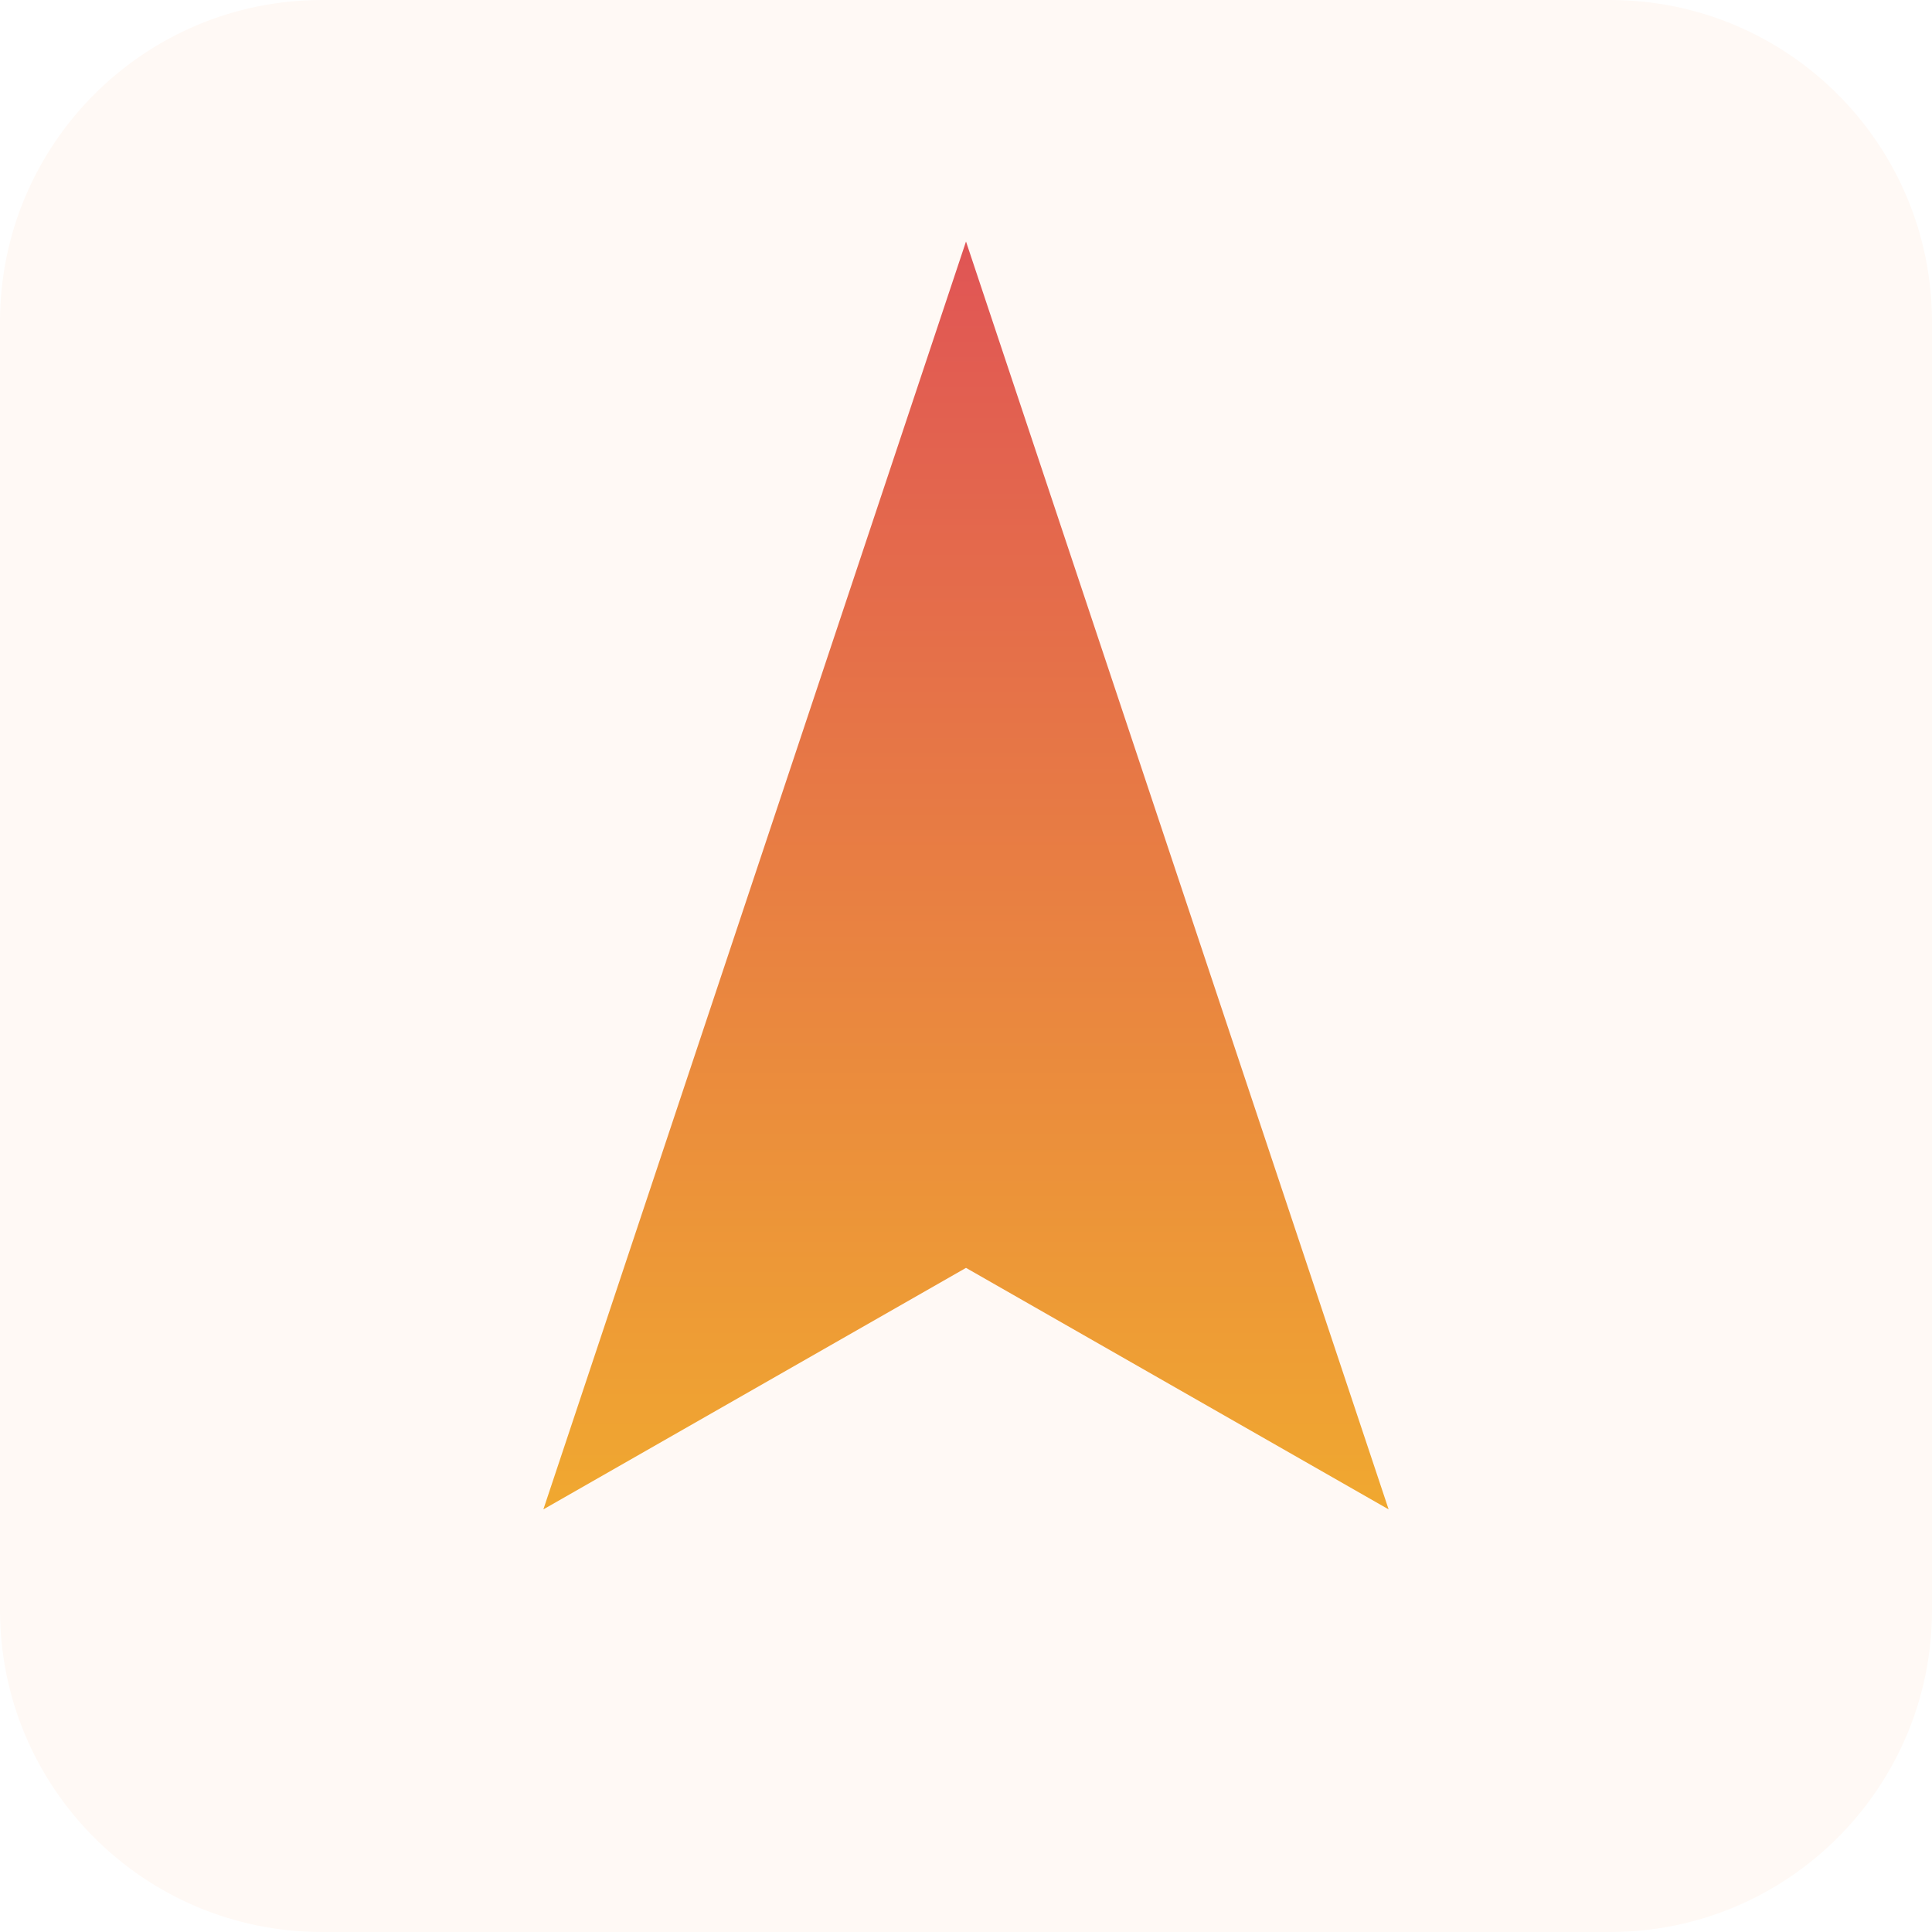
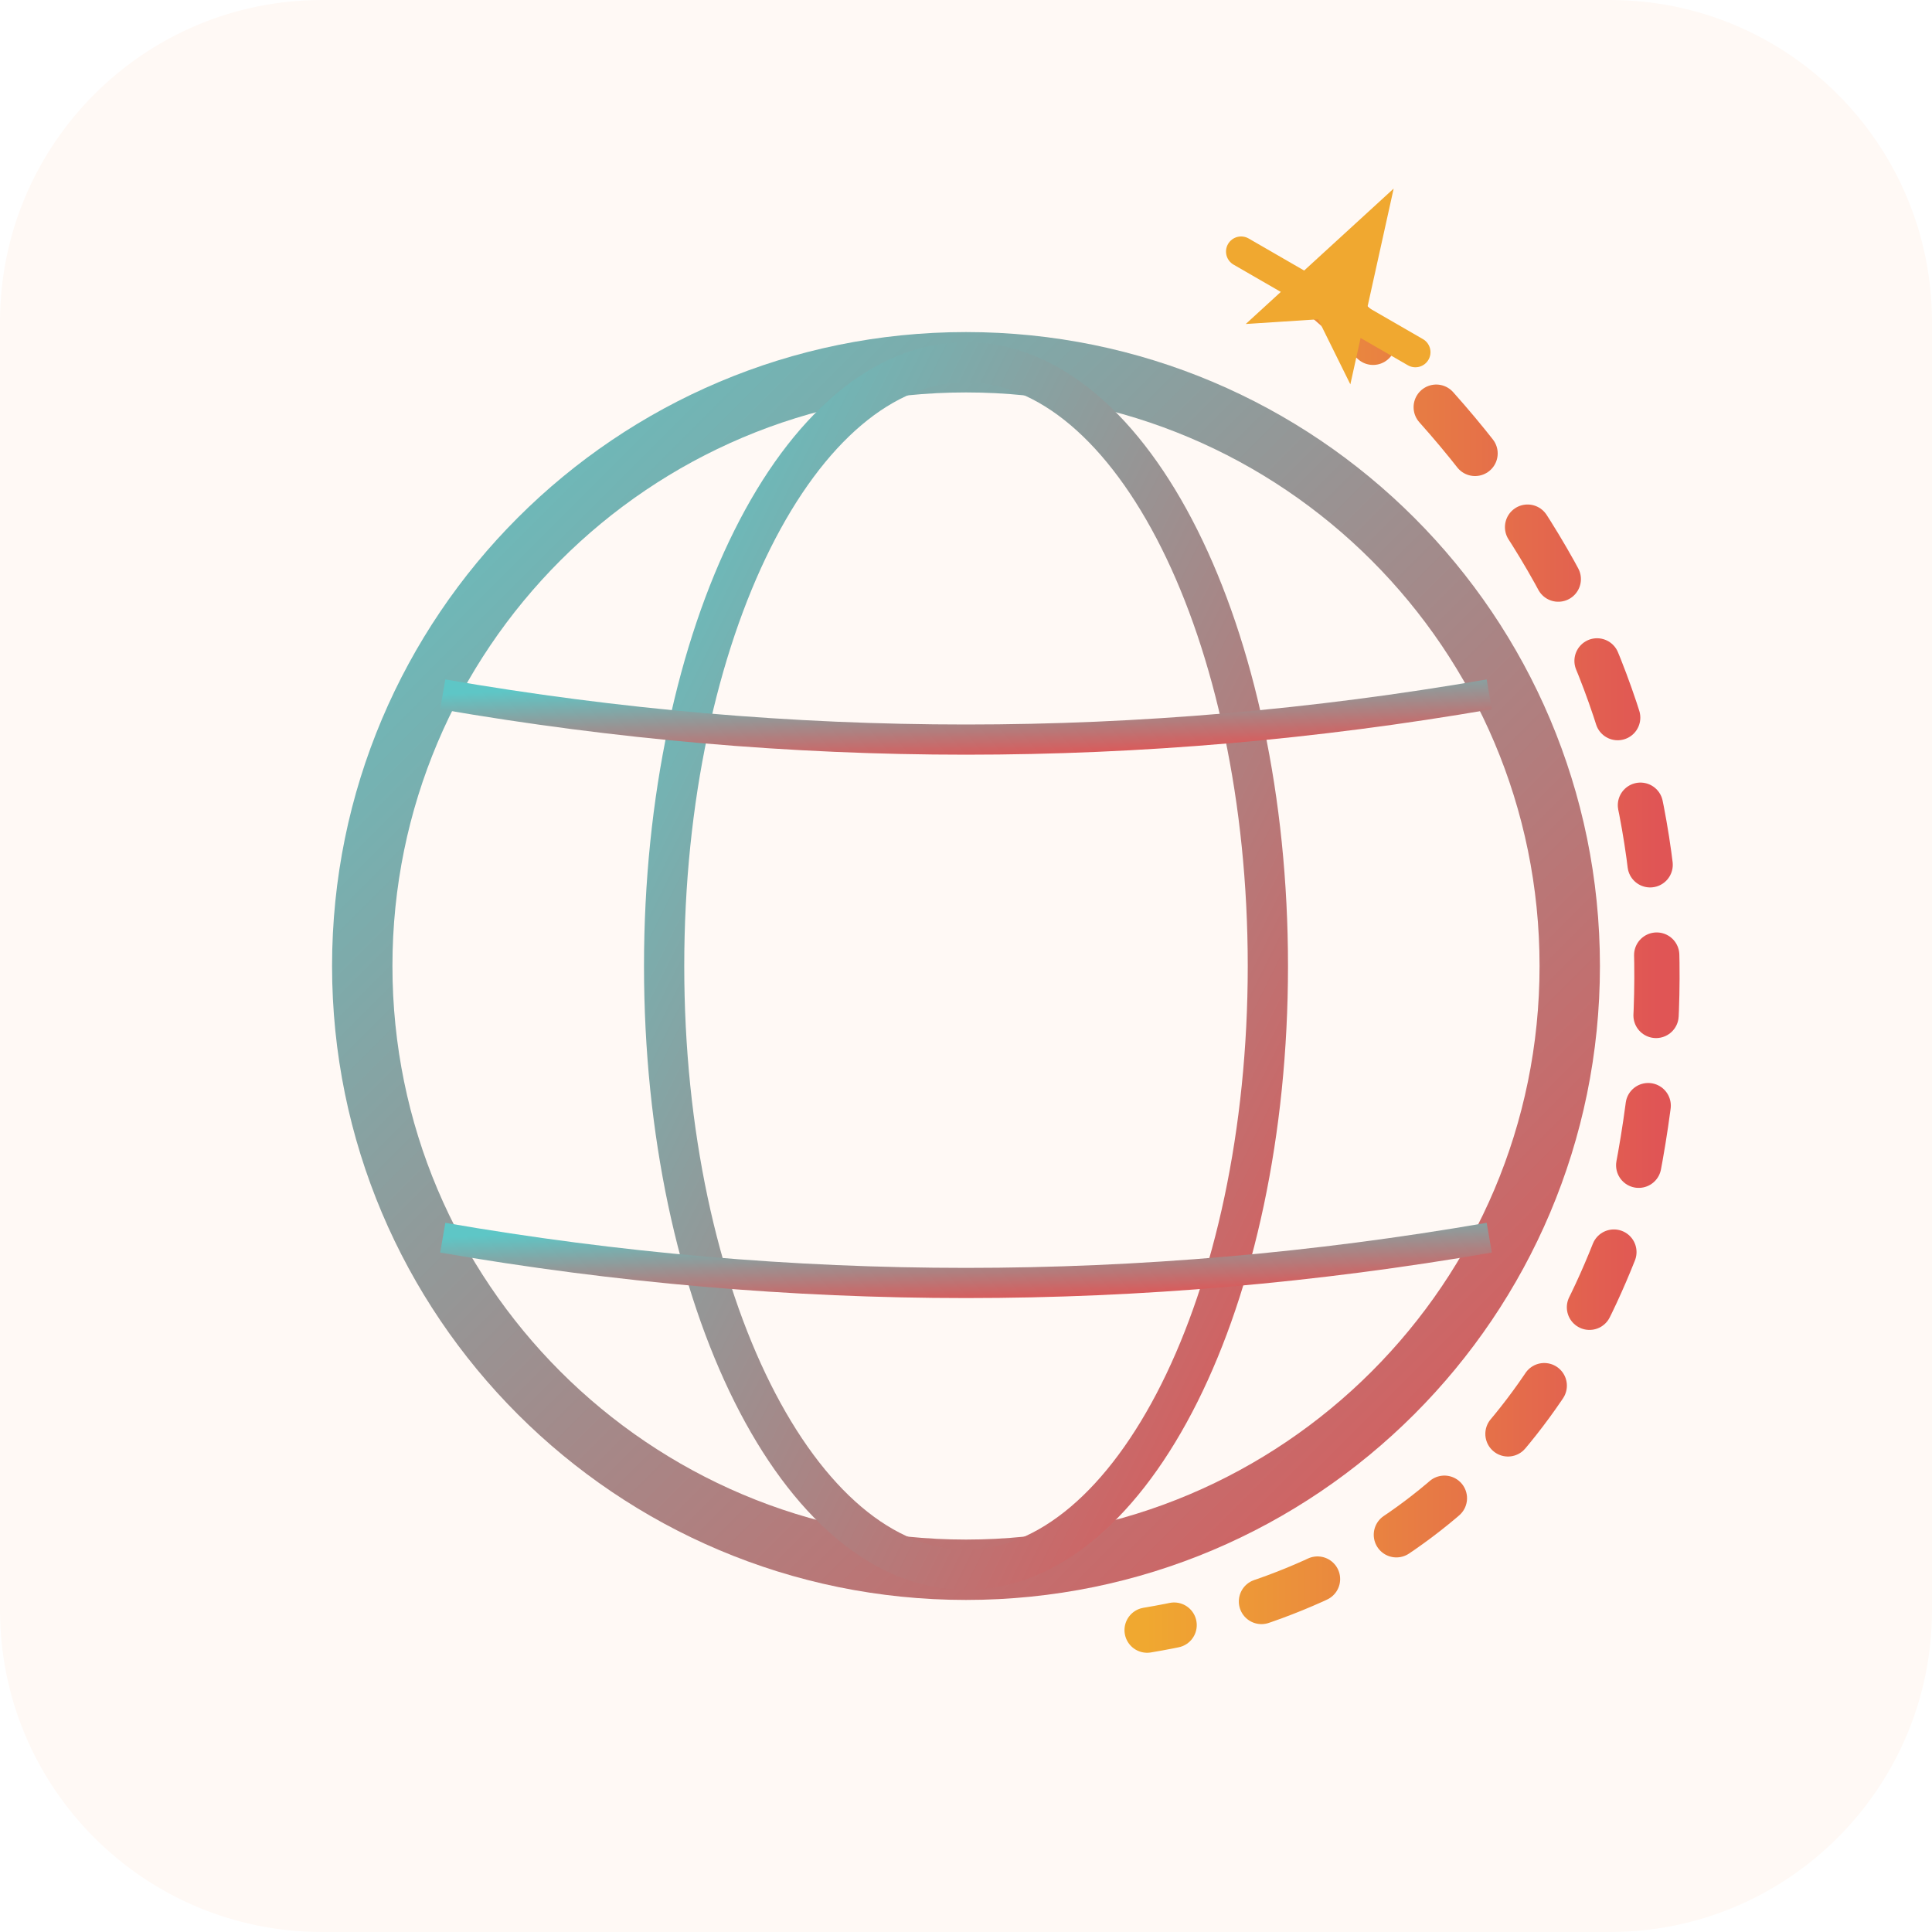
<svg xmlns="http://www.w3.org/2000/svg" viewBox="0 0 192 192" width="192" height="192">
  <rect width="192" height="192" rx="32" fill="#FFF9F5" />
  <defs>
-     <linearGradient id="ag" x1="0.5" y1="0" x2="0.5" y2="1">
-       <stop offset="0%" stop-color="#E05555" />
-       <stop offset="100%" stop-color="#F0A830" />
+     <linearGradient id="gg" x1="0" y1="0" x2="1" y2="1">
+       <stop offset="0%" stop-color="#5EC6C6" />
+       <stop offset="100%" stop-color="#E05555" />
+     </linearGradient>
+     <linearGradient id="pg" x1="0" y1="0" x2="1" y2="0">
+       <stop offset="0%" stop-color="#F0A830" />
+       <stop offset="100%" stop-color="#E05555" />
    </linearGradient>
  </defs>
  <g transform="translate(96, 96)">
-     <polygon points="0,-72 -42,54 0,30 42,54" fill="url(#ag)" />
+     <circle cx="0" cy="0" r="60" fill="none" stroke="url(#gg)" stroke-width="6" />
+     <ellipse cx="0" cy="0" rx="30" ry="60" fill="none" stroke="url(#gg)" stroke-width="4" />
+     <line x1="-57" y1="0" x2="57" y2="0" stroke="url(#gg)" stroke-width="3.5" />
+     <path d="M -52 -27 Q 0 -18, 52 -27" fill="none" stroke="url(#gg)" stroke-width="3" />
+     <path d="M -52 27 Q 0 36, 52 27" fill="none" stroke="url(#gg)" stroke-width="3" />
+     <path d="M 36,-66 Q 78,-30 66,24 Q 54,60 18,66" fill="none" stroke="url(#pg)" stroke-width="4.5" stroke-linecap="round" stroke-dasharray="6,9" />
+     <g transform="translate(36,-66) rotate(30)">
+       <polygon points="0,-13 -6,6 0,2 6,6" fill="#F0A830" />
+       <line x1="-10" y1="0" x2="10" y2="0" stroke="#F0A830" stroke-width="3" stroke-linecap="round" />
+     </g>
  </g>
</svg>
